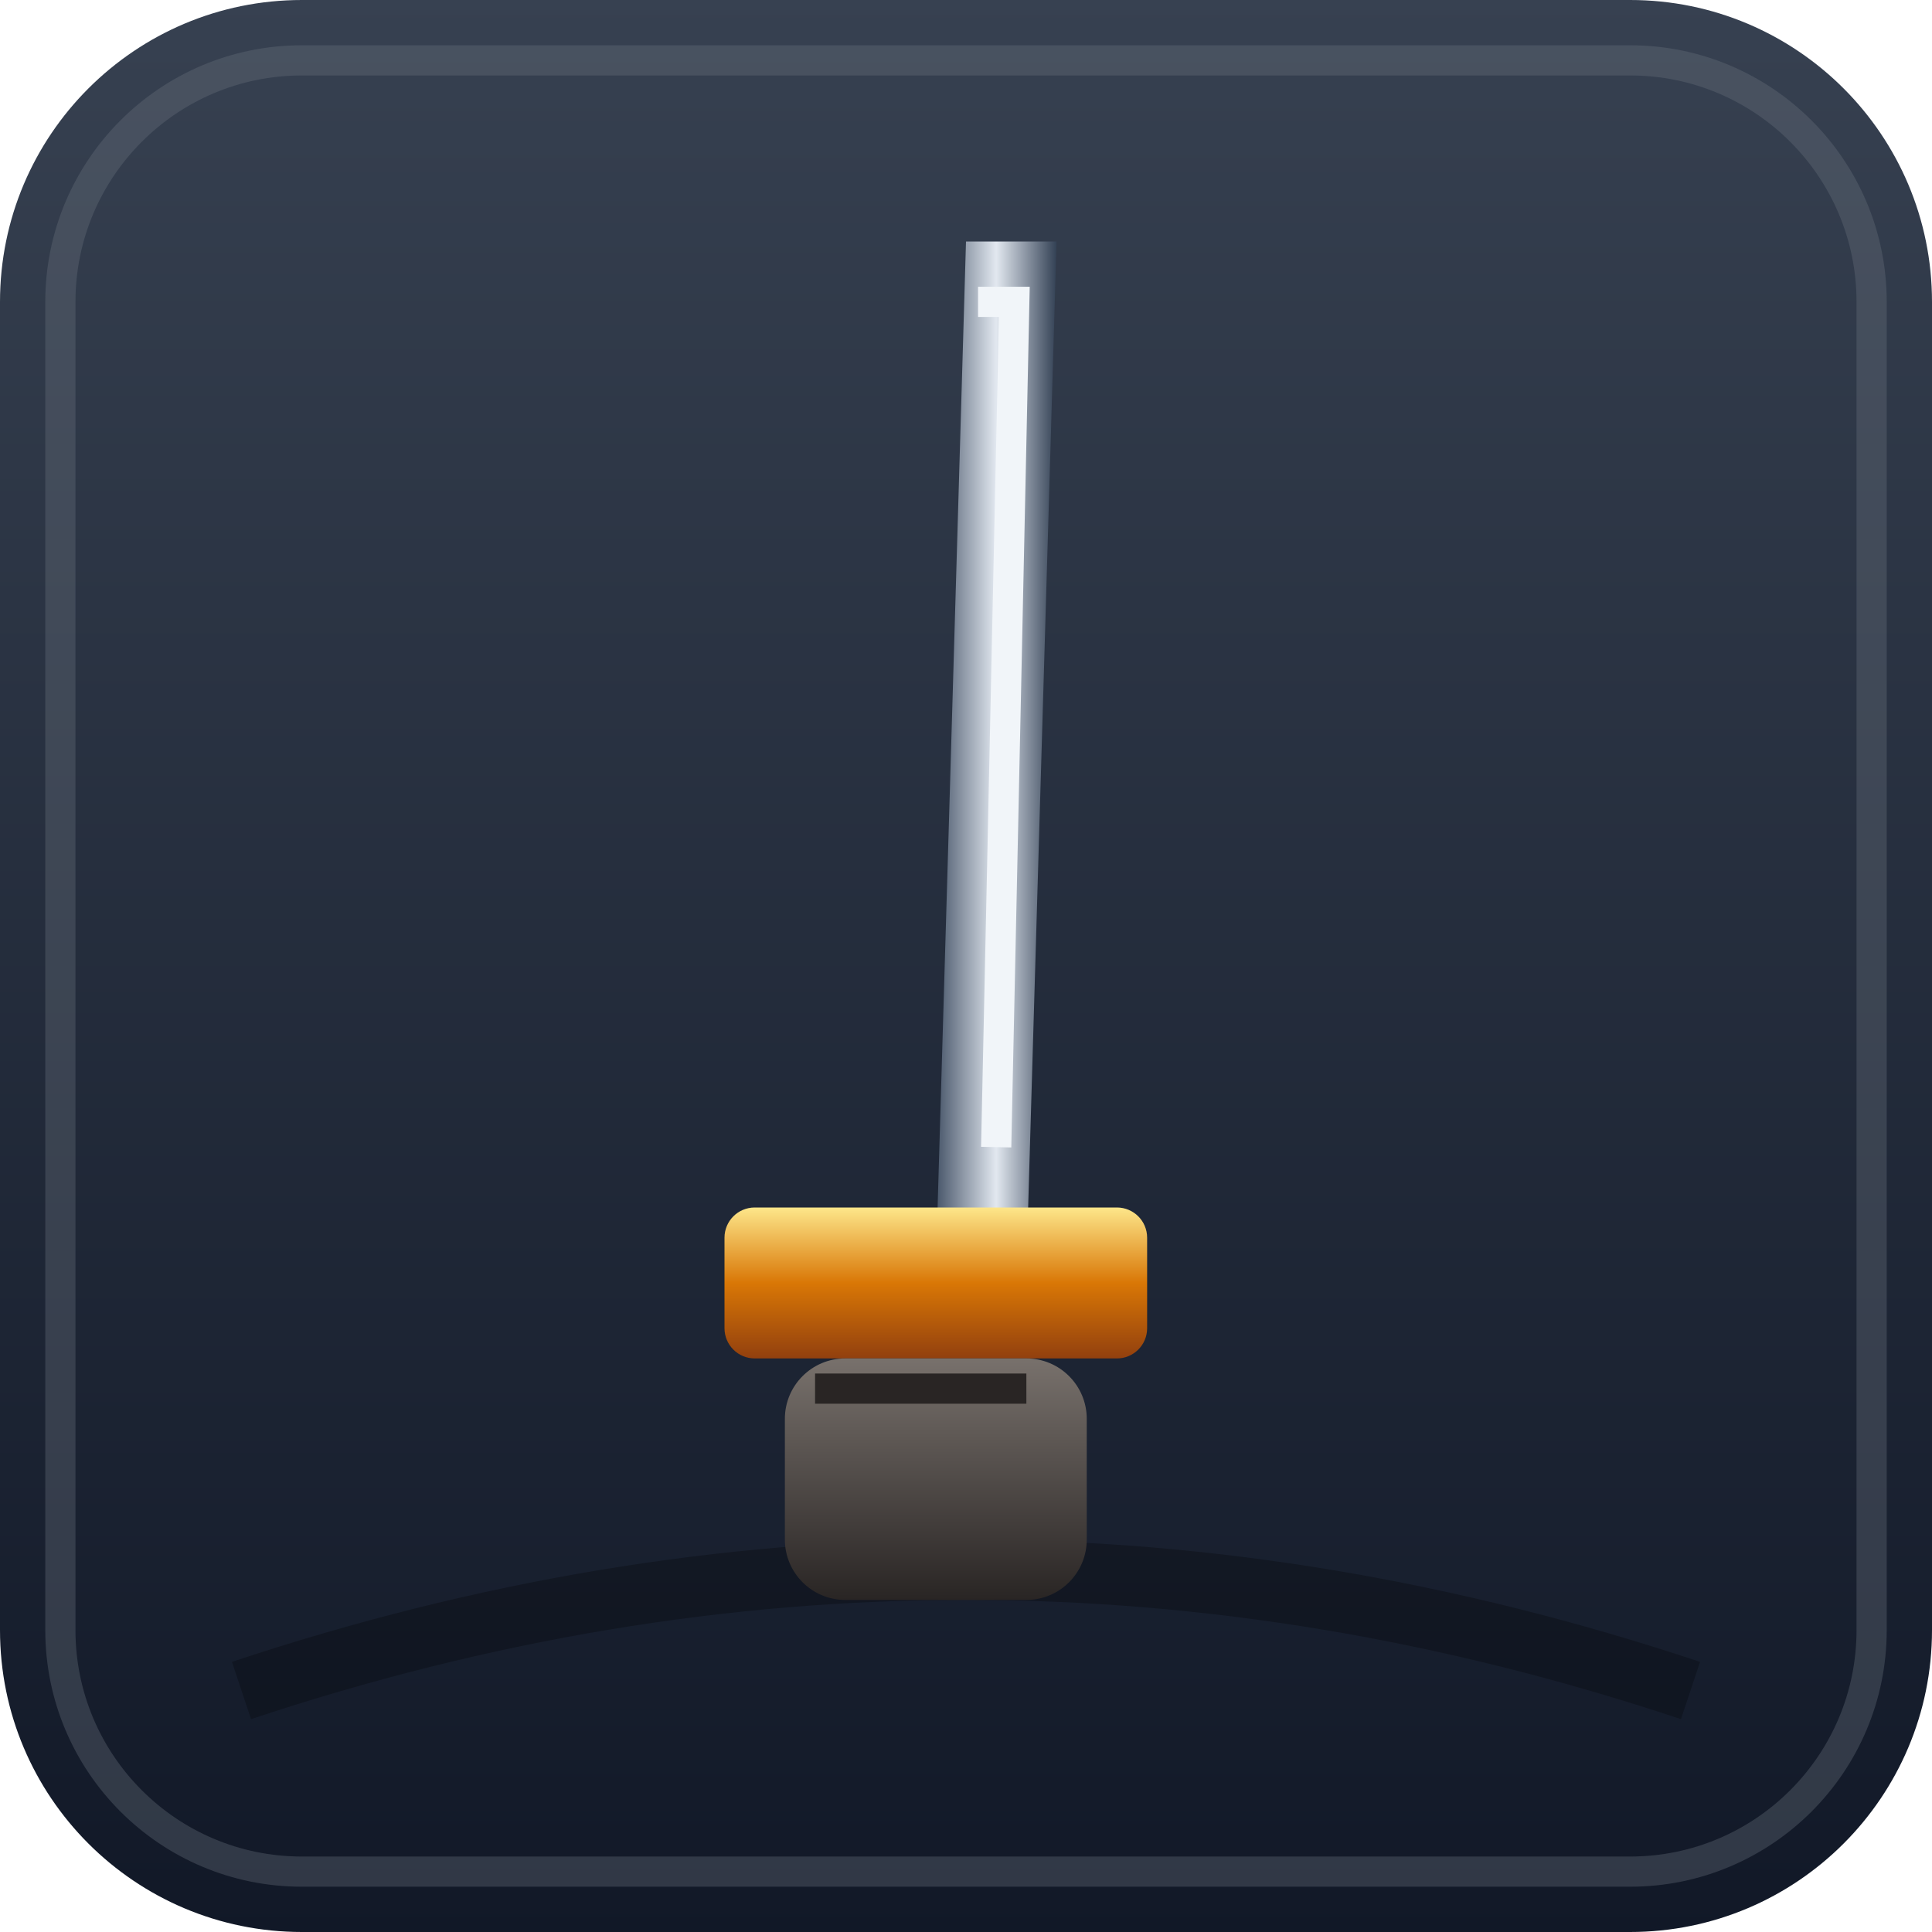
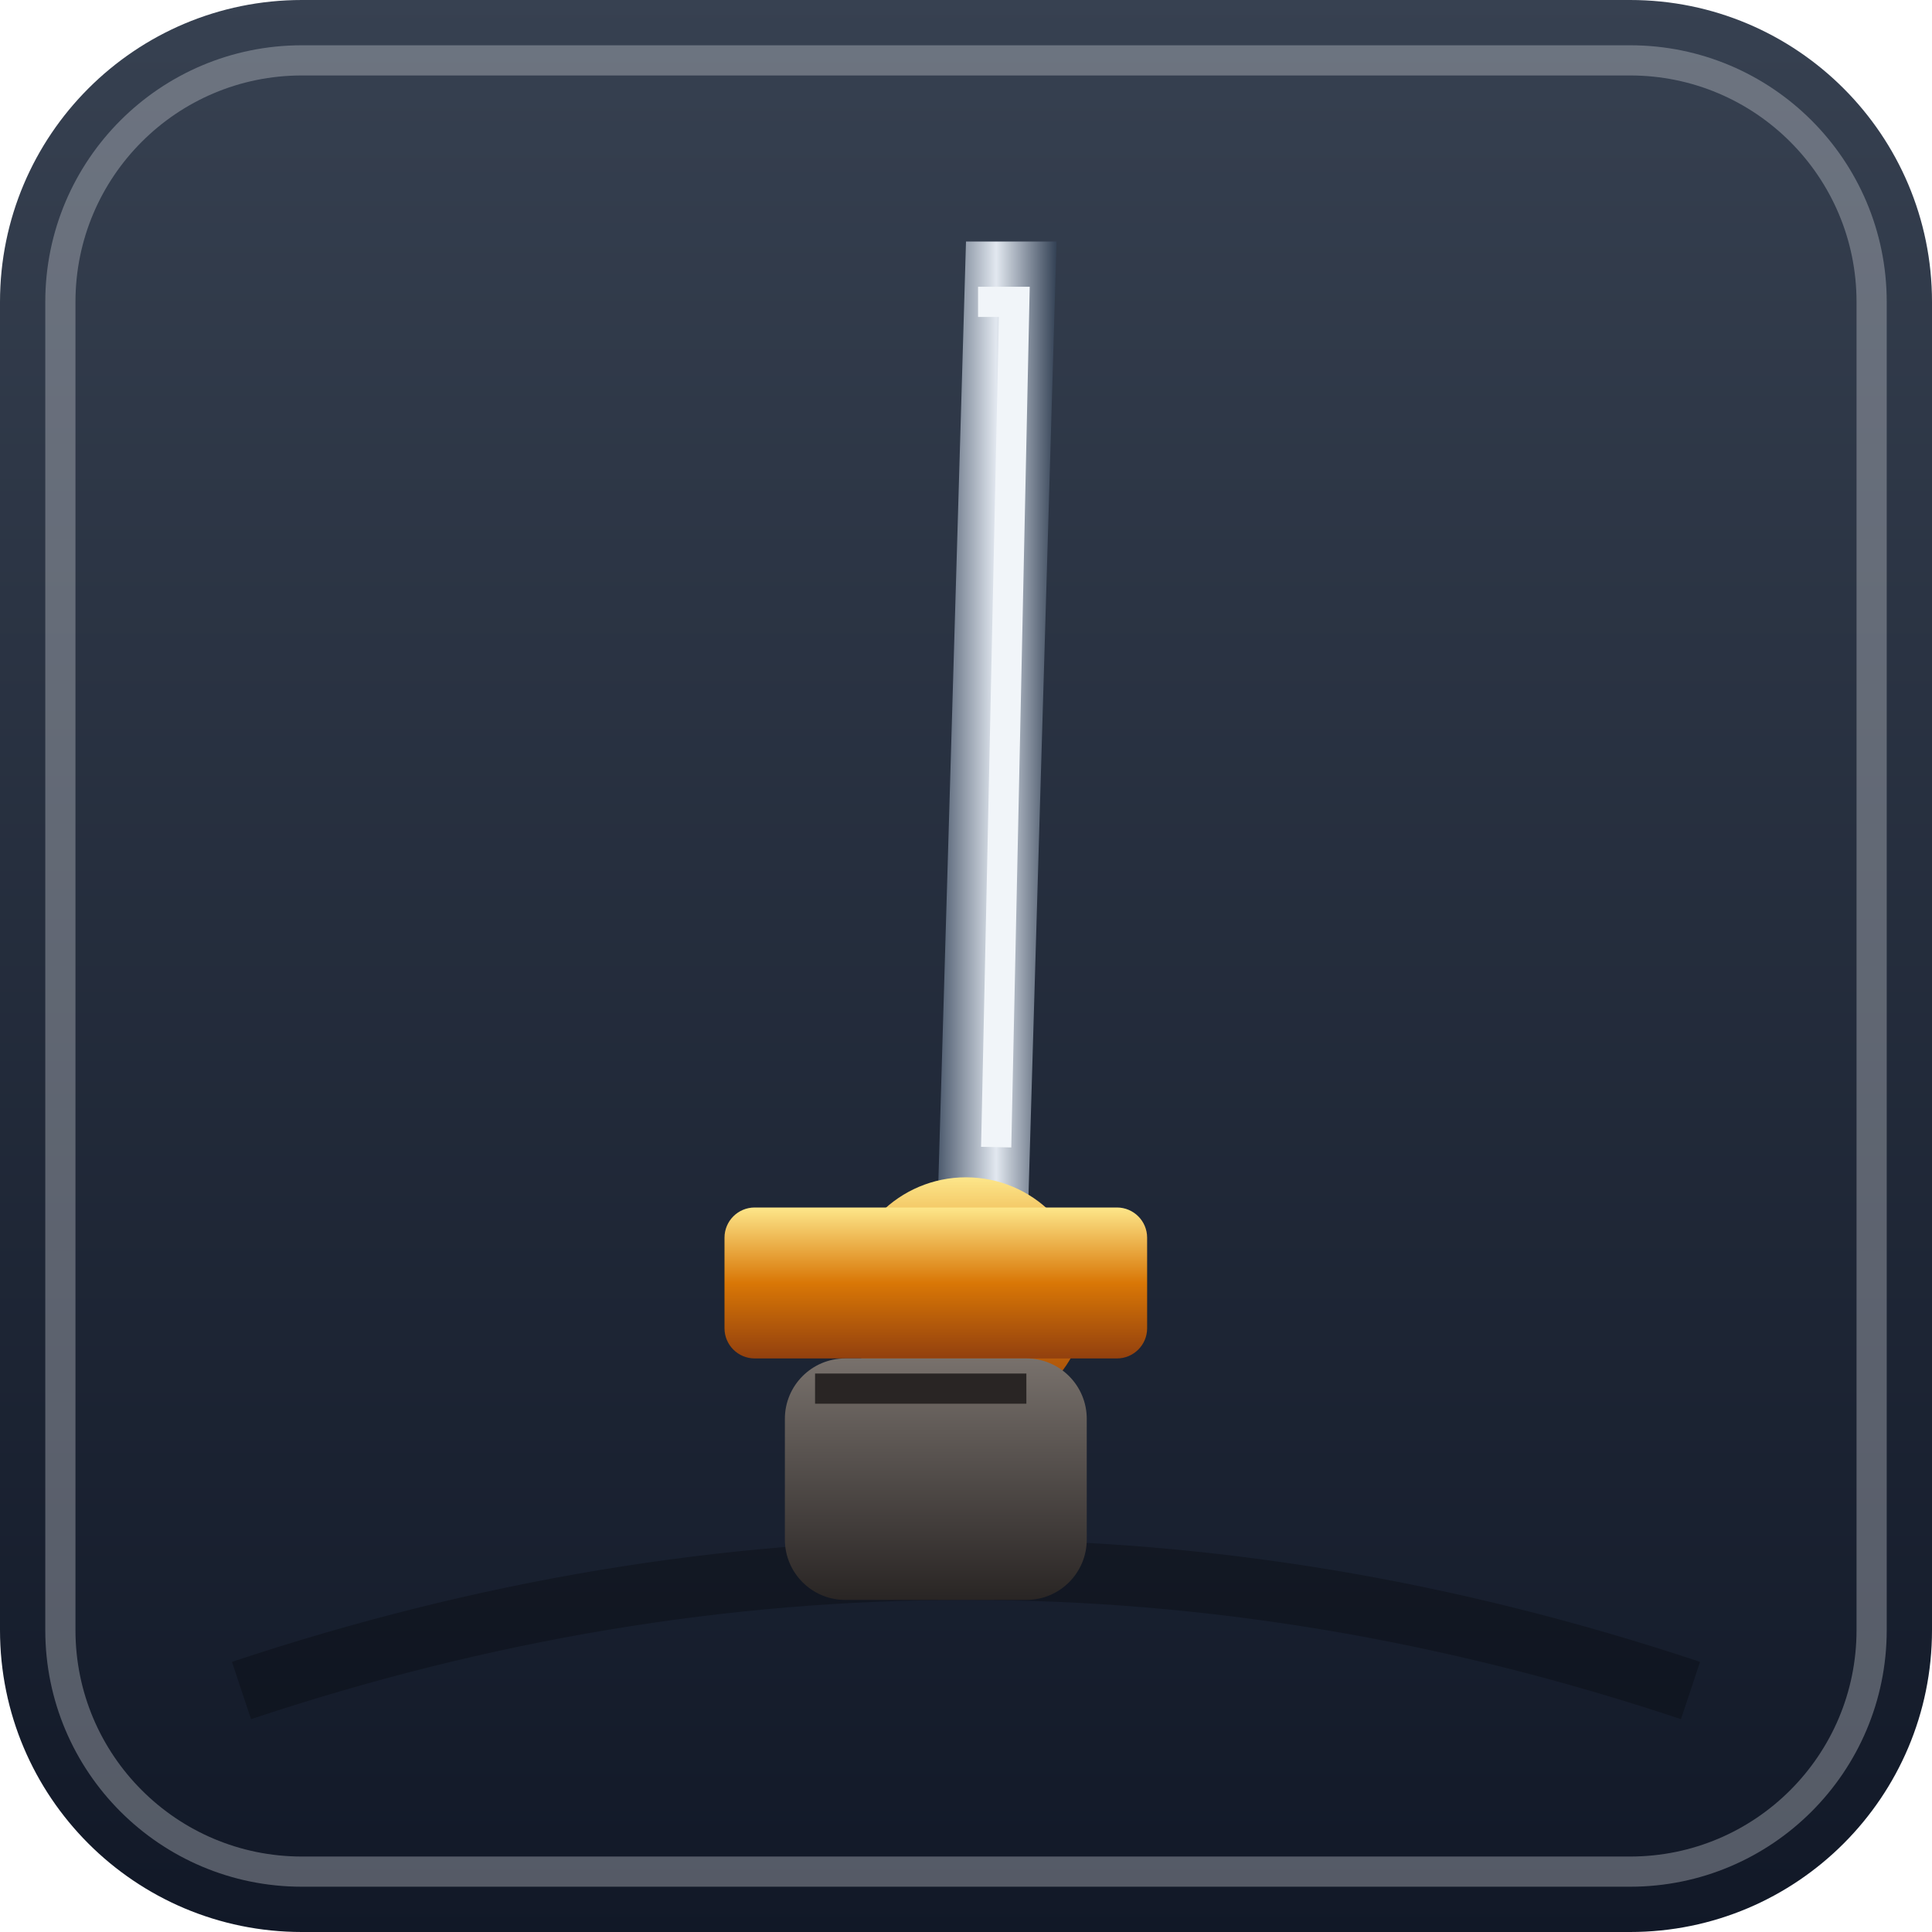
<svg xmlns="http://www.w3.org/2000/svg" viewBox="0 0 32 32" fill="none">
  <defs>
    <linearGradient id="stiletto-bg" x1="0" y1="0" x2="0" y2="1">
      <stop offset="0%" stop-color="#374151" />
      <stop offset="100%" stop-color="#111827" />
    </linearGradient>
    <linearGradient id="stiletto-steel" x1="0" y1="0" x2="1" y2="1">
      <stop offset="0%" stop-color="#f8fafc" />
      <stop offset="35%" stop-color="#cbd5e1" />
      <stop offset="70%" stop-color="#94a3b8" />
      <stop offset="100%" stop-color="#64748b" />
    </linearGradient>
    <linearGradient id="stiletto-steel-dark" x1="0" y1="0" x2="1" y2="0">
      <stop offset="0%" stop-color="#475569" />
      <stop offset="50%" stop-color="#e2e8f0" />
      <stop offset="100%" stop-color="#334155" />
    </linearGradient>
    <linearGradient id="stiletto-gold" x1="0" y1="0" x2="0" y2="1">
      <stop offset="0%" stop-color="#fde68a" />
      <stop offset="50%" stop-color="#d97706" />
      <stop offset="100%" stop-color="#92400e" />
    </linearGradient>
    <linearGradient id="stiletto-wood" x1="0" y1="0" x2="1" y2="1">
      <stop offset="0%" stop-color="#a16207" />
      <stop offset="100%" stop-color="#451a03" />
    </linearGradient>
    <linearGradient id="stiletto-leather" x1="0" y1="0" x2="0" y2="1">
      <stop offset="0%" stop-color="#78716c" />
      <stop offset="100%" stop-color="#292524" />
    </linearGradient>
+     <linearGradient id="stiletto-cloth" x1="0" y1="0" x2="0" y2="1">
+       <stop offset="0%" stop-color="#f5f5f4" />
+       <stop offset="100%" stop-color="#a8a29e" />
+     </linearGradient>
    <radialGradient id="stiletto-gem" cx="40%" cy="35%" r="65%">
      <stop offset="0%" stop-color="#e9d5ff" />
      <stop offset="45%" stop-color="#a78bfa" />
      <stop offset="100%" stop-color="#5b21b6" />
    </radialGradient>
    <filter id="stiletto-glow" x="-20%" y="-20%" width="140%" height="140%">
      <feGaussianBlur stdDeviation="0.6" result="b" />
      <feMerge>
        <feMergeNode in="b" />
        <feMergeNode in="SourceGraphic" />
      </feMerge>
    </filter>
  </defs>
  <rect width="32" height="32" rx="5" fill="url(#stiletto-bg)" />
-   <rect x="1" y="1" width="30" height="30" rx="4" fill="none" stroke="#6b7280" stroke-opacity="0.35" stroke-width="0.5" />
+   <rect x="1" y="1" width="30" height="30" rx="4" fill="none" stroke="#d1d5db" stroke-opacity="0.35" stroke-width="0.5" />
  <path d="M4 28 Q16 24 28 28" stroke="#000" stroke-opacity="0.25" stroke-width="1" fill="none" />
  <path d="M16 4 L17.5 4 L17 21 L15.5 21 Z" fill="url(#stiletto-steel-dark)" />
  <path d="M16.2 5 L16.8 5 L16.5 19" stroke="#f1f5f9" stroke-width="0.5" />
+   <circle cx="16" cy="21.5" r="2" fill="url(#stiletto-gold)" />
  <rect x="12" y="20" width="7" height="2.5" rx="0.5" fill="url(#stiletto-gold)" />
  <rect x="13" y="22.5" width="5" height="4" rx="1" fill="url(#stiletto-leather)" />
  <path d="M13.5 23 H17" stroke="#292524" stroke-width="0.5" />
</svg>
